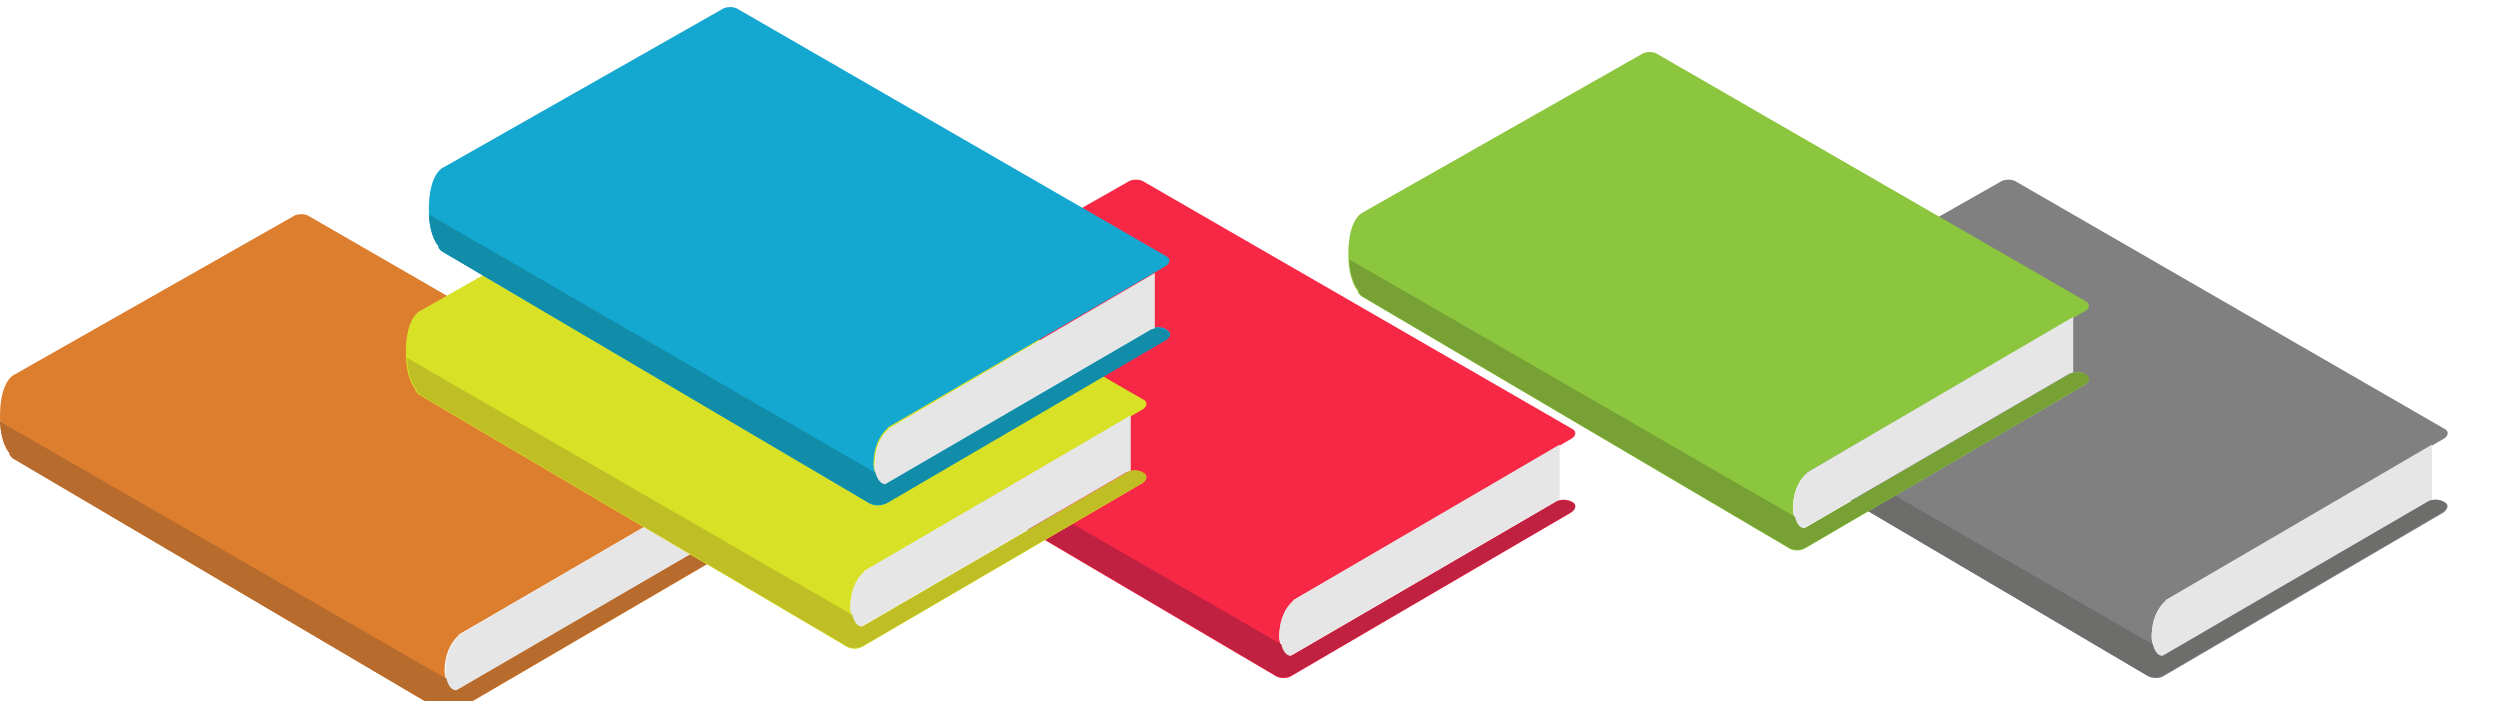
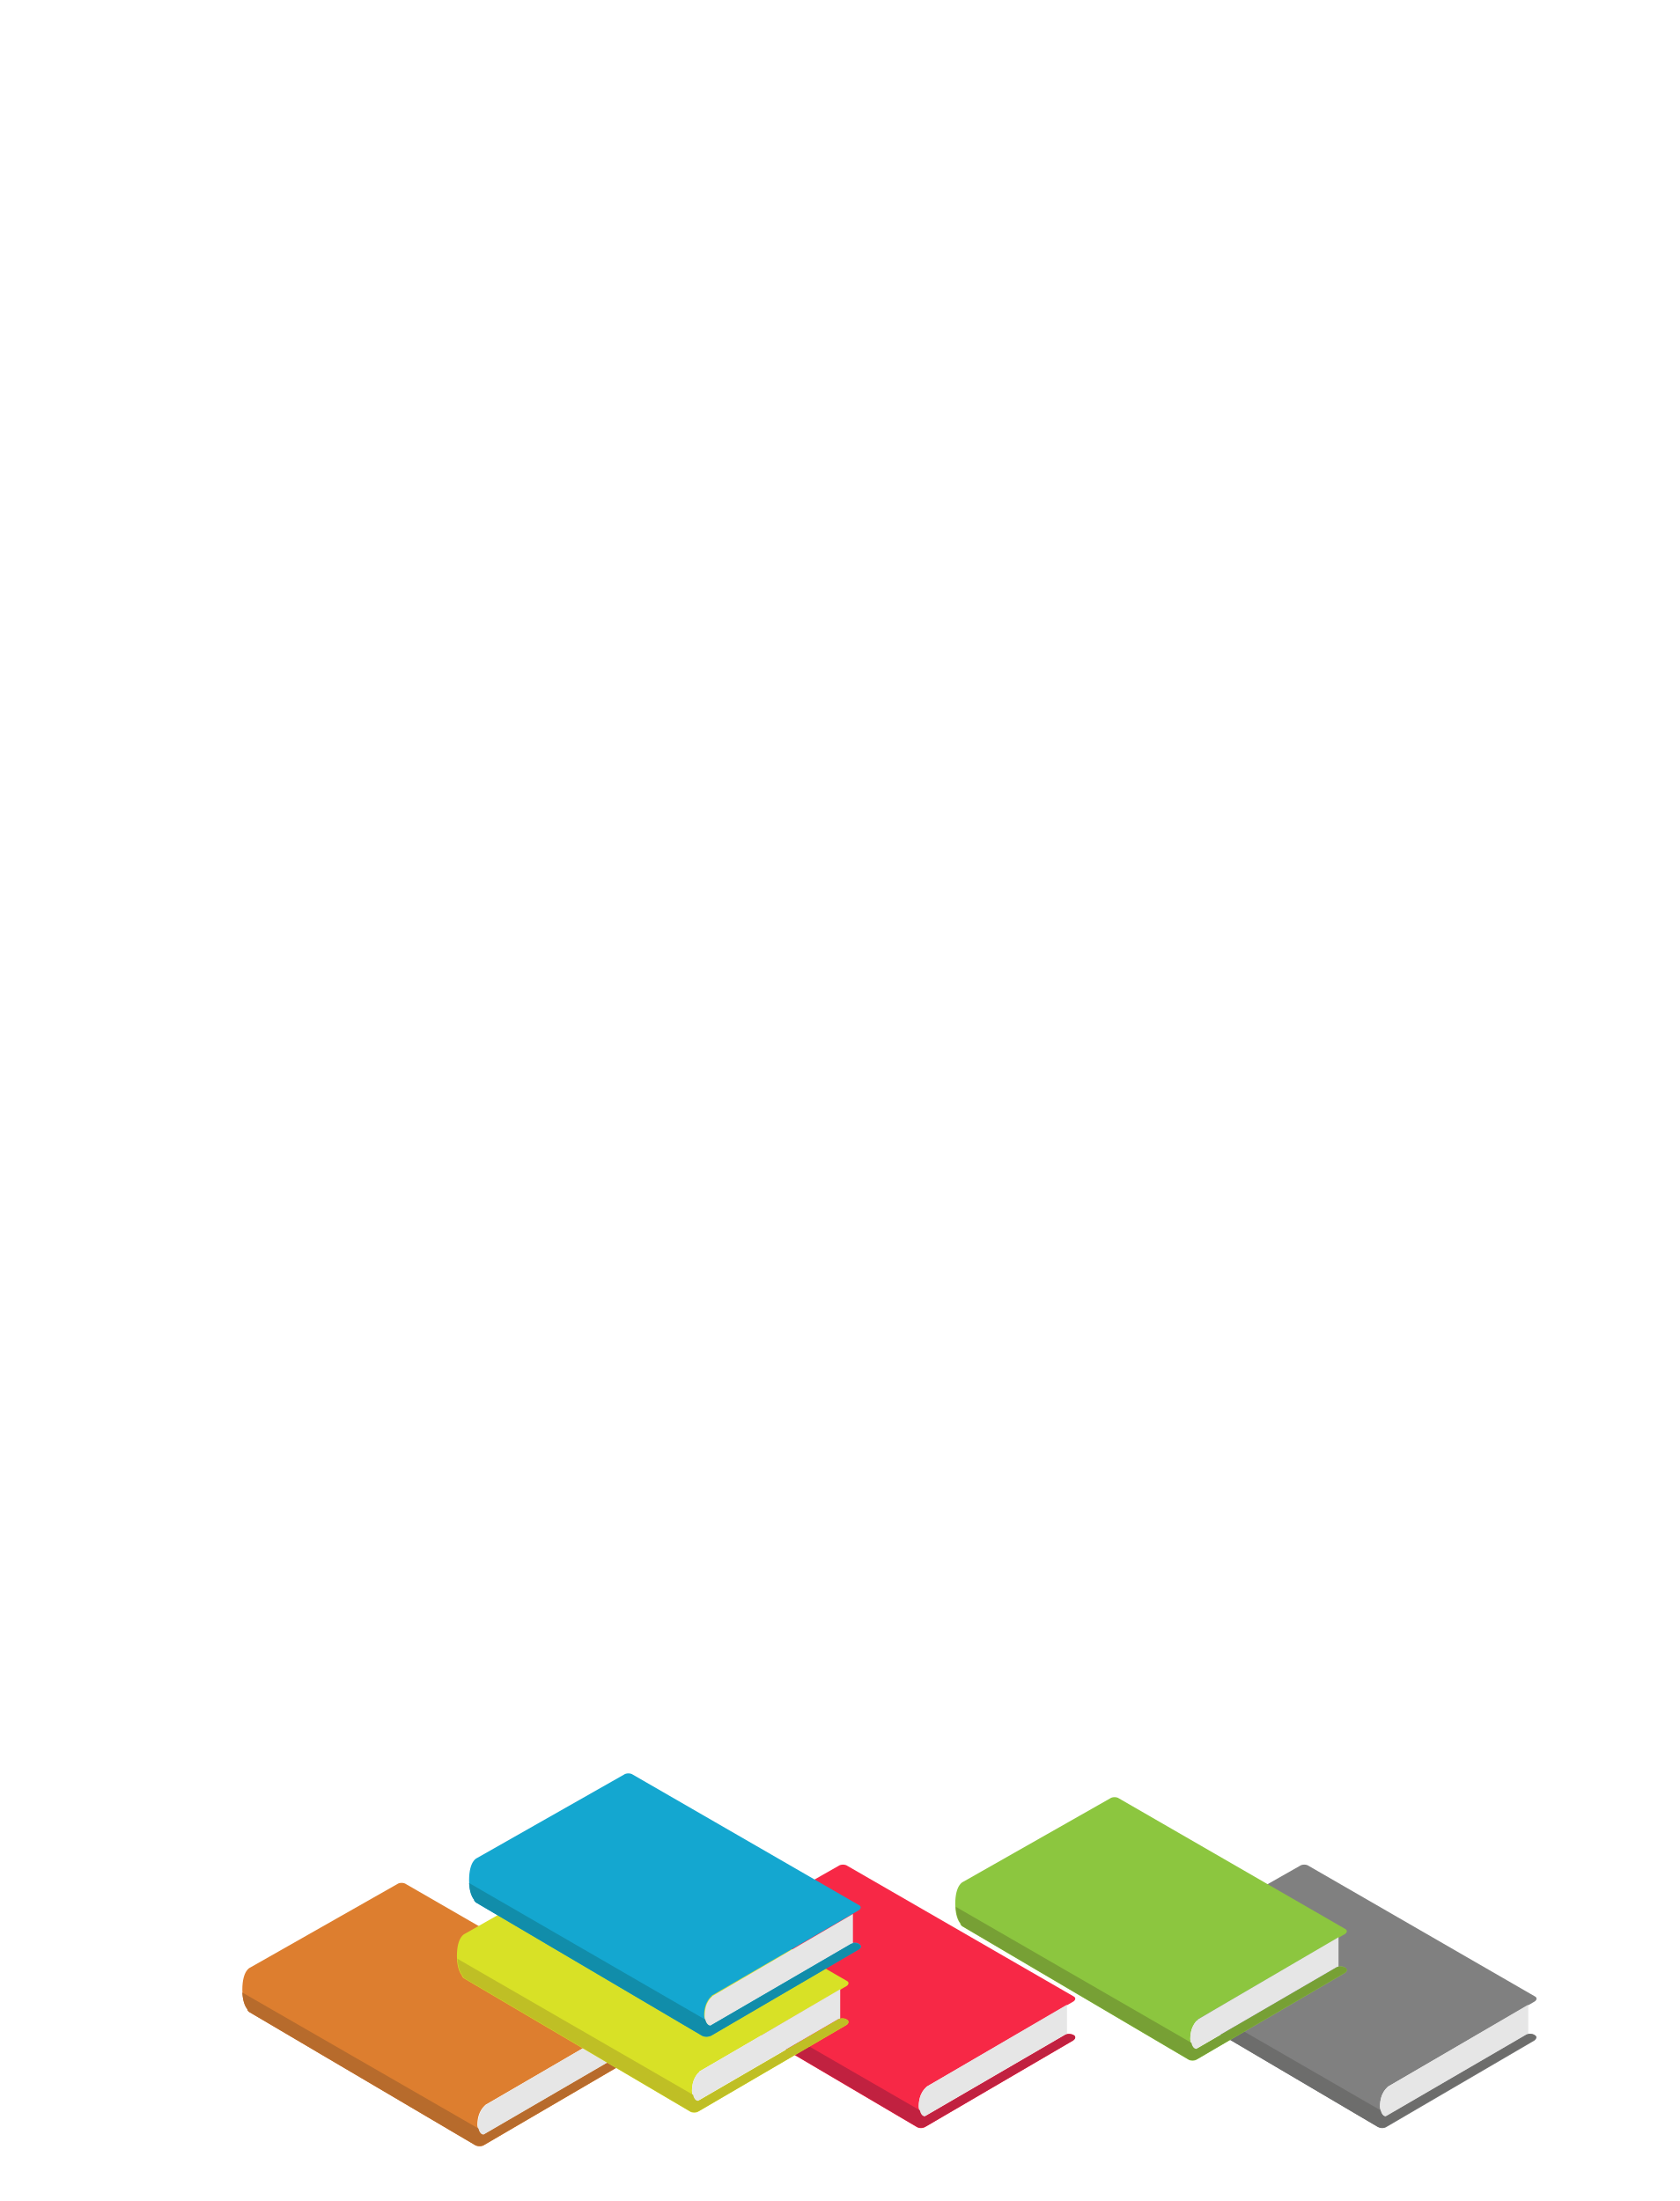
- <svg xmlns="http://www.w3.org/2000/svg" width="239px" height="67px" viewBox="0 0 239 67" version="1.1">
+ <svg xmlns="http://www.w3.org/2000/svg" width="296px" height="388px" viewBox="0 0 296 398" version="1.1">
  <g stroke="none" stroke-width="1" fill="none" fill-rule="evenodd">
-     <g id="books" fill-rule="nonzero">
-       <g id="book-grey" transform="translate(163, 17)">
-         <path d="M70.7,31 C70.3,30.7 69.5,30.7 69.1,31 L44,45.6 C43.9,45.6 43.9,45.7 43.8,45.7 C43.1,45.7 42.7,44.4 42.7,43.9 C42.7,41.4 44.1,40.4 44.1,40.4 L44,40.4 L70.7,24.9 C71.1,24.6 71.1,24.2 70.7,24 L29.8,0.4 C29.4,0.1 28.6,0.1 28.2,0.4 L1.6,15.5 C1.6,15.5 0.2,16 0.2,19.5 C0.2,22.1 1.1,23 1.1,23 L1.1,23 C1.1,23.2 1.2,23.3 1.4,23.5 L42.3,47.6 C42.7,47.9 43.5,47.9 43.9,47.6 L70.6,32 C71.1,31.6 71.1,31.2 70.7,31 Z" id="Shape" fill="#808080" />
-         <path d="M43.7,45.7 C43.8,45.7 43.9,45.7 43.9,45.6 L69,31 C69.1,30.9 69.3,30.9 69.5,30.8 L69.5,25.5 L44,40.4 L44.1,40.4 C44.1,40.4 42.7,41.3 42.7,43.9 C42.7,44.4 43,45.7 43.7,45.7 Z" id="Shape" fill="#E6E6E6" />
-         <path d="M43.9,47.5 L70.6,31.9 C71,31.6 71,31.2 70.6,31 C70.2,30.7 69.4,30.7 69,31 L43.9,45.6 C43.8,45.6 43.8,45.7 43.7,45.7 C43.2,45.7 42.9,45.1 42.8,44.6 L0.2,20 C0.3,22.2 1.1,23 1.1,23 L1.1,23 C1.1,23.2 1.2,23.3 1.4,23.5 L42.3,47.6 C42.8,47.8 43.5,47.8 43.9,47.5 Z" id="Shape" fill="#6D6D6C" />
+     <g class="books" fill-rule="nonzero" transform="translate(40,320)">
+       <g class="book book-grey">
+         <g transform="translate(163, 17)">
+           <path d="M70.7,31 C70.3,30.7 69.5,30.7 69.1,31 L44,45.6 C43.9,45.6 43.9,45.7 43.8,45.7 C43.1,45.7 42.7,44.4 42.7,43.9 C42.7,41.4 44.1,40.4 44.1,40.4 L44,40.4 L70.7,24.9 C71.1,24.6 71.1,24.2 70.7,24 L29.8,0.4 C29.4,0.1 28.6,0.1 28.2,0.4 L1.6,15.5 C1.6,15.5 0.2,16 0.2,19.5 C0.2,22.1 1.1,23 1.1,23 L1.1,23 C1.1,23.2 1.2,23.3 1.4,23.5 L42.3,47.6 C42.7,47.9 43.5,47.9 43.9,47.6 L70.6,32 C71.1,31.6 71.1,31.2 70.7,31 Z" fill="#808080" />
+           <path d="M43.7,45.7 C43.8,45.7 43.9,45.7 43.9,45.6 L69,31 C69.1,30.9 69.3,30.9 69.5,30.8 L69.5,25.5 L44,40.4 L44.1,40.4 C44.1,40.4 42.7,41.3 42.7,43.9 C42.7,44.4 43,45.7 43.7,45.7 Z" fill="#E6E6E6" />
+           <path d="M43.9,47.5 L70.6,31.9 C71,31.6 71,31.2 70.6,31 C70.2,30.7 69.4,30.7 69,31 L43.9,45.6 C43.8,45.6 43.8,45.7 43.7,45.7 C43.2,45.7 42.9,45.1 42.8,44.6 L0.2,20 C0.3,22.2 1.1,23 1.1,23 L1.1,23 C1.1,23.2 1.2,23.3 1.4,23.5 L42.3,47.6 C42.8,47.8 43.5,47.8 43.9,47.5 Z" fill="#6D6D6C" />
+         </g>
      </g>
-       <g id="book-orange" transform="translate(0, 20)">
-         <path d="M70.5,31.3 C70.1,31 69.3,31 68.9,31.3 L43.8,45.9 C43.7,45.9 43.7,46 43.6,46 C42.9,46 42.5,44.7 42.5,44.2 C42.5,41.7 43.9,40.7 43.9,40.7 L43.8,40.7 L70.5,25.2 C70.9,24.9 70.9,24.5 70.5,24.3 L29.6,0.7 C29.2,0.4 28.4,0.4 28,0.7 L1.4,15.8 C1.4,15.8 0,16.3 0,19.8 C0,22.4 0.9,23.3 0.9,23.3 L0.9,23.3 C0.9,23.5 1,23.6 1.2,23.8 L42.1,47.9 C42.5,48.2 43.3,48.2 43.7,47.9 L70.4,32.3 C71,32 71,31.5 70.5,31.3 Z" id="Shape" fill="#DD7E2F" />
-         <path d="M43.6,46 C43.7,46 43.8,46 43.8,45.9 L68.9,31.3 C69,31.2 69.2,31.2 69.4,31.1 L69.4,25.8 L43.9,40.7 L44,40.7 C44,40.7 42.6,41.6 42.6,44.2 C42.5,44.7 42.9,46 43.6,46 Z" id="Shape" fill="#E6E6E6" />
-         <path d="M43.8,47.8 L70.5,32.2 C70.9,31.9 70.9,31.5 70.5,31.3 C70.1,31 69.3,31 68.9,31.3 L43.8,45.9 C43.7,45.9 43.7,46 43.6,46 C43.1,46 42.8,45.4 42.7,44.9 L0,20.3 C0.1,22.5 0.9,23.3 0.9,23.3 L0.9,23.3 C0.9,23.5 1,23.6 1.2,23.8 L42.1,47.9 C42.6,48.1 43.4,48.1 43.8,47.8 Z" id="Shape" fill="#B76B2C" />
+       <g class="book book-orange">
+         <g transform="translate(0, 20)">
+           <path d="M70.5,31.3 C70.1,31 69.3,31 68.9,31.3 L43.8,45.9 C43.7,45.9 43.7,46 43.6,46 C42.9,46 42.5,44.7 42.5,44.2 C42.5,41.7 43.9,40.7 43.9,40.7 L43.8,40.7 L70.5,25.2 C70.9,24.9 70.9,24.5 70.5,24.3 L29.6,0.7 C29.2,0.4 28.4,0.4 28,0.7 L1.4,15.8 C1.4,15.8 0,16.3 0,19.8 C0,22.4 0.9,23.3 0.9,23.3 L0.9,23.3 C0.9,23.5 1,23.6 1.2,23.8 L42.1,47.9 C42.5,48.2 43.3,48.2 43.7,47.9 L70.4,32.3 C71,32 71,31.5 70.5,31.3 Z" fill="#DD7E2F" />
+           <path d="M43.6,46 C43.7,46 43.8,46 43.8,45.9 L68.9,31.3 C69,31.2 69.2,31.2 69.4,31.1 L69.4,25.8 L43.9,40.7 L44,40.7 C44,40.7 42.6,41.6 42.6,44.2 C42.5,44.7 42.9,46 43.6,46 Z" fill="#E6E6E6" />
+           <path d="M43.8,47.8 L70.5,32.2 C70.9,31.9 70.9,31.5 70.5,31.3 C70.1,31 69.3,31 68.9,31.3 L43.8,45.9 C43.7,45.9 43.7,46 43.6,46 C43.1,46 42.8,45.4 42.7,44.9 L0,20.3 C0.1,22.5 0.9,23.3 0.9,23.3 L0.9,23.3 C0.9,23.5 1,23.6 1.2,23.8 L42.1,47.9 C42.6,48.1 43.4,48.1 43.8,47.8 Z" fill="#B76B2C" />
+         </g>
      </g>
-       <g id="book-green" transform="translate(128, 4)">
-         <path d="M71.4,31.8 C71,31.5 70.2,31.5 69.8,31.8 L44.7,46.4 C44.6,46.4 44.6,46.5 44.5,46.5 C43.8,46.5 43.4,45.2 43.4,44.7 C43.4,42.2 44.8,41.2 44.8,41.2 L44.7,41.2 L71.4,25.7 C71.8,25.4 71.8,25 71.4,24.8 L30.5,1.2 C30.1,0.9 29.3,0.9 28.9,1.2 L2.3,16.3 C2.3,16.3 0.9,16.8 0.9,20.3 C0.9,22.9 1.8,23.8 1.8,23.8 L1.8,23.8 C1.8,24 1.9,24.1 2.1,24.3 L43,48.4 C43.4,48.7 44.2,48.7 44.6,48.4 L71.3,32.8 C71.8,32.5 71.8,32.1 71.4,31.8 Z" id="Shape" fill="#8CC63F" />
-         <path d="M44.4,46.5 C44.5,46.5 44.6,46.5 44.6,46.4 L69.7,31.8 C69.8,31.7 70,31.7 70.2,31.6 L70.2,26.3 L44.7,41.2 L44.8,41.2 C44.8,41.2 43.4,42.1 43.4,44.7 C43.4,45.2 43.7,46.5 44.4,46.5 Z" id="Shape" fill="#E6E6E6" />
-         <path d="M44.7,48.3 L71.4,32.7 C71.8,32.4 71.8,32 71.4,31.8 C71,31.6 70.2,31.5 69.8,31.8 L44.7,46.4 C44.6,46.4 44.6,46.5 44.5,46.5 C44,46.5 43.7,45.9 43.6,45.4 L1,20.8 C1.1,23 1.9,23.8 1.9,23.8 L1.9,23.8 C1.9,24 2,24.1 2.2,24.3 L43.1,48.4 C43.5,48.6 44.2,48.6 44.7,48.3 Z" id="Shape" fill="#77A035" />
+       <g class="book book-green">
+         <g transform="translate(128, 4)">
+           <path d="M71.4,31.8 C71,31.5 70.2,31.5 69.8,31.8 L44.7,46.4 C44.6,46.4 44.6,46.5 44.5,46.5 C43.8,46.5 43.4,45.2 43.4,44.7 C43.4,42.2 44.8,41.2 44.8,41.2 L44.7,41.2 L71.4,25.7 C71.8,25.4 71.8,25 71.4,24.8 L30.5,1.2 C30.1,0.9 29.3,0.9 28.9,1.2 L2.3,16.3 C2.3,16.3 0.9,16.8 0.9,20.3 C0.9,22.9 1.8,23.8 1.8,23.8 L1.8,23.8 C1.8,24 1.9,24.1 2.1,24.3 L43,48.4 C43.4,48.7 44.2,48.7 44.6,48.4 L71.3,32.8 C71.8,32.5 71.8,32.1 71.4,31.8 Z" fill="#8CC63F" />
+           <path d="M44.4,46.5 C44.5,46.5 44.6,46.5 44.6,46.4 L69.7,31.8 C69.8,31.7 70,31.7 70.2,31.6 L70.2,26.3 L44.7,41.2 L44.8,41.2 C44.8,41.2 43.4,42.1 43.4,44.7 C43.4,45.2 43.7,46.5 44.4,46.5 Z" fill="#E6E6E6" />
+           <path d="M44.7,48.3 L71.4,32.7 C71.8,32.4 71.8,32 71.4,31.8 C71,31.6 70.2,31.5 69.8,31.8 L44.7,46.4 C44.6,46.4 44.6,46.5 44.5,46.5 C44,46.5 43.7,45.9 43.6,45.4 L1,20.8 C1.1,23 1.9,23.8 1.9,23.8 L1.9,23.8 C1.9,24 2,24.1 2.2,24.3 L43.1,48.4 C43.5,48.6 44.2,48.6 44.7,48.3 Z" fill="#77A035" />
+         </g>
      </g>
-       <g id="book-red" transform="translate(79, 17)">
-         <path d="M71.3,31 C70.9,30.7 70.1,30.7 69.7,31 L44.6,45.6 C44.5,45.6 44.5,45.7 44.4,45.7 C43.7,45.7 43.3,44.4 43.3,43.9 C43.3,41.4 44.7,40.4 44.7,40.4 L44.6,40.4 L71.3,24.9 C71.7,24.6 71.7,24.2 71.3,24 L30.4,0.4 C30,0.1 29.2,0.1 28.8,0.4 L2.2,15.5 C2.2,15.5 0.8,16 0.8,19.5 C0.8,22.1 1.7,23 1.7,23 L1.7,23 C1.7,23.2 1.8,23.3 2,23.5 L42.9,47.6 C43.3,47.9 44.1,47.9 44.5,47.6 L71.2,32 C71.7,31.6 71.7,31.2 71.3,31 Z" id="Shape" fill="#F72846" />
-         <path d="M44.3,45.7 C44.4,45.7 44.5,45.7 44.5,45.6 L69.6,31 C69.7,30.9 69.9,30.9 70.1,30.8 L70.1,25.5 L44.6,40.4 L44.7,40.4 C44.7,40.4 43.3,41.3 43.3,43.9 C43.3,44.4 43.6,45.7 44.3,45.7 Z" id="Shape" fill="#E6E6E6" />
-         <path d="M44.6,47.5 L71.3,31.9 C71.7,31.6 71.7,31.2 71.3,31 C70.9,30.8 70.1,30.7 69.7,31 L44.6,45.6 C44.5,45.6 44.5,45.7 44.4,45.7 C43.9,45.7 43.6,45.1 43.5,44.6 L0.9,20 C1,22.2 1.8,23 1.8,23 L1.8,23 C1.8,23.2 1.9,23.3 2.1,23.5 L43,47.6 C43.4,47.8 44.1,47.8 44.6,47.5 Z" id="Shape" fill="#C12140" />
+       <g class="book book-red">
+         <g transform="translate(79, 17)">
+           <path d="M71.3,31 C70.9,30.7 70.1,30.7 69.7,31 L44.6,45.6 C44.5,45.6 44.5,45.7 44.4,45.7 C43.7,45.7 43.3,44.4 43.3,43.9 C43.3,41.4 44.7,40.4 44.7,40.4 L44.6,40.4 L71.3,24.9 C71.7,24.6 71.7,24.2 71.3,24 L30.4,0.4 C30,0.1 29.2,0.1 28.8,0.4 L2.2,15.5 C2.2,15.5 0.8,16 0.8,19.5 C0.8,22.1 1.7,23 1.7,23 L1.7,23 C1.7,23.2 1.8,23.3 2,23.5 L42.9,47.6 C43.3,47.9 44.1,47.9 44.5,47.6 L71.2,32 C71.7,31.6 71.7,31.2 71.3,31 Z" fill="#F72846" />
+           <path d="M44.3,45.7 C44.4,45.7 44.5,45.7 44.5,45.6 L69.6,31 C69.7,30.9 69.9,30.9 70.1,30.8 L70.1,25.5 L44.6,40.4 L44.7,40.4 C44.7,40.4 43.3,41.3 43.3,43.9 C43.3,44.4 43.6,45.7 44.3,45.7 Z" fill="#E6E6E6" />
+           <path d="M44.6,47.5 L71.3,31.9 C71.7,31.6 71.7,31.2 71.3,31 C70.9,30.8 70.1,30.7 69.7,31 L44.6,45.6 C44.5,45.6 44.5,45.7 44.4,45.7 C43.9,45.7 43.6,45.1 43.5,44.6 L0.9,20 C1,22.2 1.8,23 1.8,23 L1.8,23 C1.8,23.2 1.9,23.3 2.1,23.5 L43,47.6 C43.4,47.8 44.1,47.8 44.6,47.5 Z" fill="#C12140" />
+         </g>
      </g>
-       <g id="book-yellow" transform="translate(38, 14)">
-         <path d="M71.3,31.2 C70.9,30.9 70.1,30.9 69.7,31.2 L44.6,45.8 C44.5,45.8 44.5,45.9 44.4,45.9 C43.7,45.9 43.3,44.6 43.3,44.1 C43.3,41.6 44.7,40.6 44.7,40.6 L44.6,40.6 L71.3,25.1 C71.7,24.8 71.7,24.4 71.3,24.2 L30.4,0.6 C30,0.3 29.2,0.3 28.8,0.6 L2.2,15.7 C2.2,15.7 0.8,16.2 0.8,19.7 C0.8,22.3 1.7,23.2 1.7,23.2 L1.7,23.2 C1.7,23.4 1.8,23.5 2,23.7 L42.9,47.8 C43.3,48.1 44.1,48.1 44.5,47.8 L71.2,32.2 C71.7,31.9 71.7,31.4 71.3,31.2 Z" id="Shape" fill="#D8E126" />
-         <path d="M44.3,45.9 C44.4,45.9 44.5,45.9 44.5,45.8 L69.6,31.2 C69.7,31.1 69.9,31.1 70.1,31 L70.1,25.7 L44.6,40.6 L44.7,40.6 C44.7,40.6 43.3,41.5 43.3,44.1 C43.3,44.6 43.6,45.9 44.3,45.9 Z" id="Shape" fill="#E6E6E6" />
-         <path d="M44.6,47.7 L71.3,32.1 C71.7,31.8 71.7,31.4 71.3,31.2 C70.9,30.9 70.1,30.9 69.7,31.2 L44.6,45.8 C44.5,45.8 44.5,45.9 44.4,45.9 C43.9,45.9 43.6,45.3 43.5,44.8 L0.9,20.2 C1,22.4 1.8,23.2 1.8,23.2 L1.8,23.2 C1.8,23.4 1.9,23.5 2.1,23.7 L43,47.8 C43.4,48 44.1,48 44.6,47.7 Z" id="Shape" fill="#BFBF25" />
+       <g class="book book-yellow">
+         <g transform="translate(38, 14)">
+           <path d="M71.3,31.2 C70.9,30.9 70.1,30.9 69.7,31.2 L44.6,45.8 C44.5,45.8 44.5,45.9 44.4,45.9 C43.7,45.9 43.3,44.6 43.3,44.1 C43.3,41.6 44.7,40.6 44.7,40.6 L44.6,40.6 L71.3,25.1 C71.7,24.8 71.7,24.4 71.3,24.2 L30.4,0.6 C30,0.3 29.2,0.3 28.8,0.6 L2.2,15.7 C2.2,15.7 0.8,16.2 0.8,19.7 C0.8,22.3 1.7,23.2 1.7,23.2 L1.7,23.2 C1.7,23.4 1.8,23.5 2,23.7 L42.9,47.8 C43.3,48.1 44.1,48.1 44.5,47.8 L71.2,32.2 C71.7,31.9 71.7,31.4 71.3,31.2 Z" fill="#D8E126" />
+           <path d="M44.3,45.9 C44.4,45.9 44.5,45.9 44.5,45.8 L69.6,31.2 C69.7,31.1 69.9,31.1 70.1,31 L70.1,25.7 L44.6,40.6 L44.7,40.6 C44.7,40.6 43.3,41.5 43.3,44.1 C43.3,44.6 43.6,45.9 44.3,45.9 Z" fill="#E6E6E6" />
+           <path d="M44.6,47.7 L71.3,32.1 C71.7,31.8 71.7,31.4 71.3,31.2 C70.9,30.9 70.1,30.9 69.7,31.2 L44.6,45.8 C44.5,45.8 44.5,45.9 44.4,45.9 C43.9,45.9 43.6,45.3 43.5,44.8 L0.9,20.2 C1,22.4 1.8,23.2 1.8,23.2 L1.8,23.2 C1.8,23.4 1.9,23.5 2.1,23.7 L43,47.8 C43.4,48 44.1,48 44.6,47.7 Z" fill="#BFBF25" />
+         </g>
      </g>
-       <g id="book-blue" transform="translate(41, 0)">
-         <path d="M70.5,31.5 C70.1,31.2 69.3,31.2 68.9,31.5 L43.8,46.1 C43.7,46.1 43.7,46.2 43.6,46.2 C42.9,46.2 42.5,44.9 42.5,44.4 C42.5,41.9 43.9,40.9 43.9,40.9 L43.8,40.9 L70.5,25.4 C70.9,25.1 70.9,24.7 70.5,24.5 L29.6,0.9 C29.2,0.6 28.4,0.6 28,0.9 L1.4,16 C1.4,16 -1.13686838e-13,16.5 -1.13686838e-13,20 C-1.13686838e-13,22.6 0.9,23.5 0.9,23.5 L0.9,23.5 C0.9,23.7 1,23.8 1.2,24 L42.1,48.1 C42.5,48.4 43.3,48.4 43.7,48.1 L70.4,32.5 C71,32.2 71,31.8 70.5,31.5 Z" id="Shape" fill="#14A7D0" />
-         <path d="M43.6,46.3 C43.7,46.3 43.8,46.3 43.8,46.2 L68.9,31.6 C69,31.5 69.2,31.5 69.4,31.4 L69.4,26.1 L43.9,41 L44,41 C44,41 42.6,41.9 42.6,44.5 C42.5,44.9 42.9,46.2 43.6,46.3 Z" id="Shape" fill="#E6E6E6" />
-         <path d="M43.8,48.1 L70.5,32.5 C70.9,32.2 70.9,31.8 70.5,31.6 C70.1,31.3 69.3,31.3 68.9,31.6 L43.8,46.2 C43.7,46.2 43.7,46.3 43.6,46.3 C43.1,46.3 42.8,45.7 42.7,45.2 L0,20.5 C0.1,22.7 0.9,23.5 0.9,23.5 L0.9,23.5 C0.9,23.7 1,23.8 1.2,24 L42.1,48.1 C42.6,48.3 43.4,48.3 43.8,48.1 Z" id="Shape" fill="#118DAA" />
+       <g class="book book-blue">
+         <g transform="translate(41, 0)">
+           <path d="M70.5,31.5 C70.1,31.2 69.3,31.2 68.9,31.5 L43.8,46.1 C43.7,46.1 43.7,46.2 43.6,46.2 C42.9,46.2 42.5,44.9 42.5,44.4 C42.5,41.9 43.9,40.9 43.9,40.9 L43.8,40.9 L70.5,25.4 C70.9,25.1 70.9,24.7 70.5,24.5 L29.6,0.9 C29.2,0.6 28.4,0.6 28,0.9 L1.4,16 C1.4,16 -1.13686838e-13,16.5 -1.13686838e-13,20 C-1.13686838e-13,22.6 0.9,23.5 0.9,23.5 L0.9,23.5 C0.9,23.7 1,23.8 1.2,24 L42.1,48.1 C42.5,48.4 43.3,48.4 43.7,48.1 L70.4,32.5 C71,32.2 71,31.8 70.5,31.5 Z" fill="#14A7D0" />
+           <path d="M43.6,46.3 C43.7,46.3 43.8,46.3 43.8,46.2 L68.9,31.6 C69,31.5 69.2,31.5 69.4,31.4 L69.4,26.1 L43.9,41 L44,41 C44,41 42.6,41.9 42.6,44.5 C42.5,44.9 42.9,46.2 43.6,46.3 Z" fill="#E6E6E6" />
+           <path d="M43.8,48.1 L70.5,32.5 C70.9,32.2 70.9,31.8 70.5,31.6 C70.1,31.3 69.3,31.3 68.9,31.6 L43.8,46.2 C43.7,46.2 43.7,46.3 43.6,46.3 C43.1,46.3 42.8,45.7 42.7,45.2 L0,20.5 C0.1,22.7 0.9,23.5 0.9,23.5 L0.9,23.5 C0.9,23.7 1,23.8 1.2,24 L42.1,48.1 C42.6,48.3 43.4,48.3 43.8,48.1 Z" fill="#118DAA" />
+         </g>
      </g>
    </g>
  </g>
</svg>
